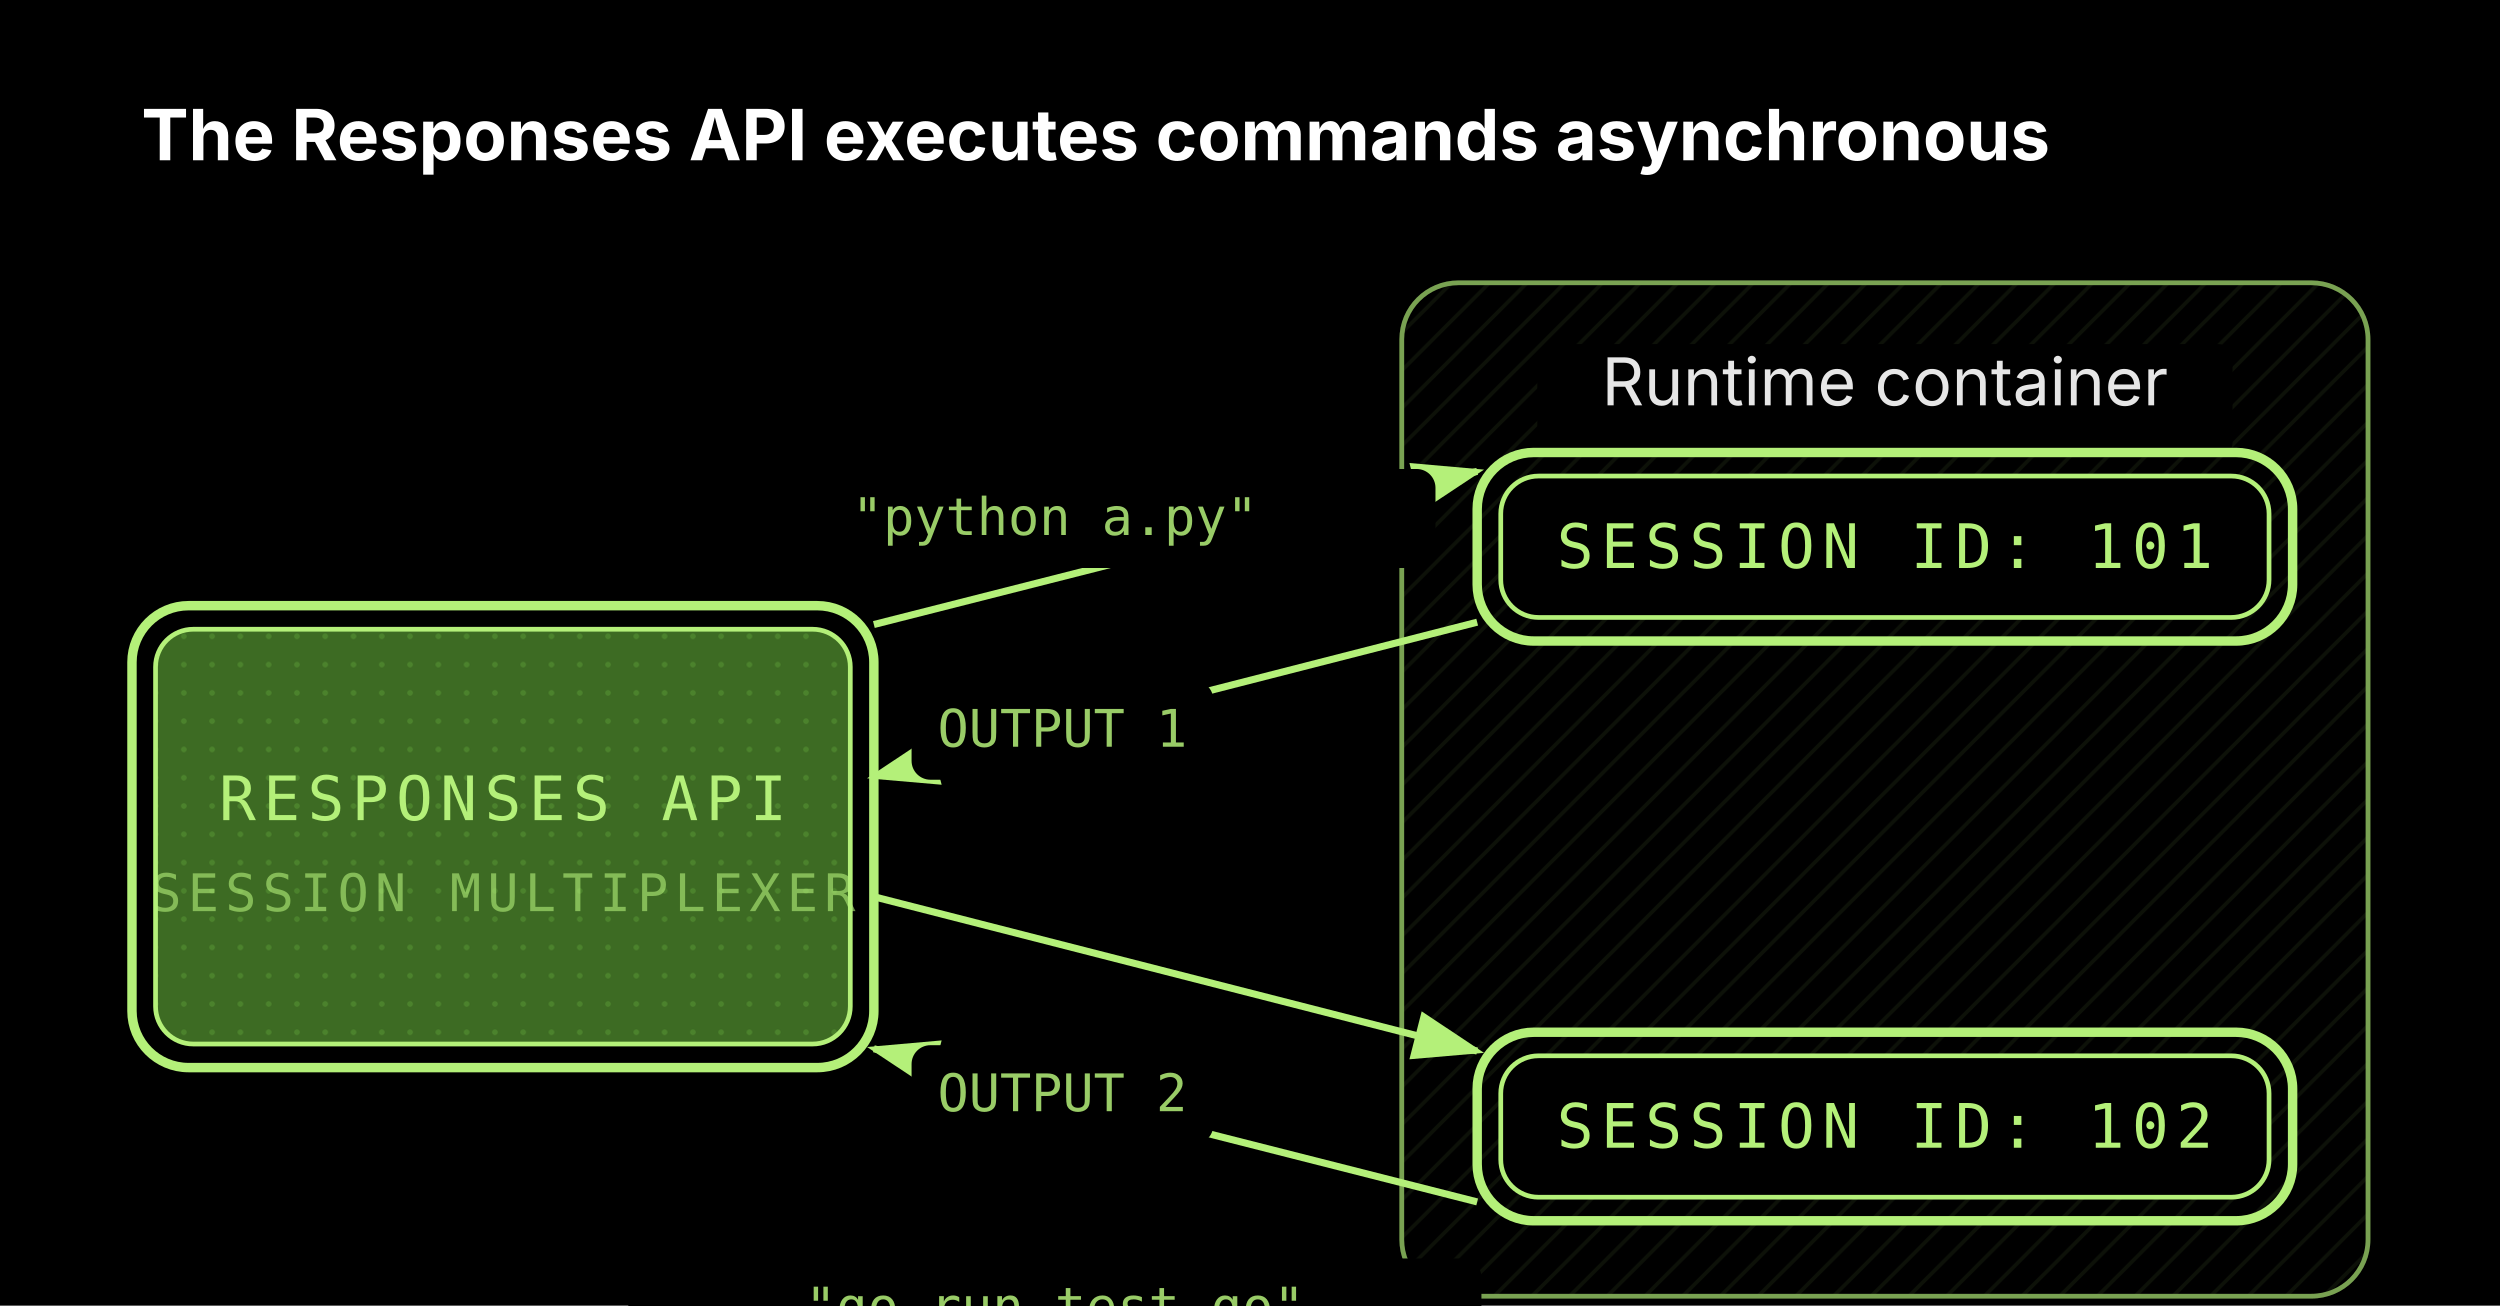
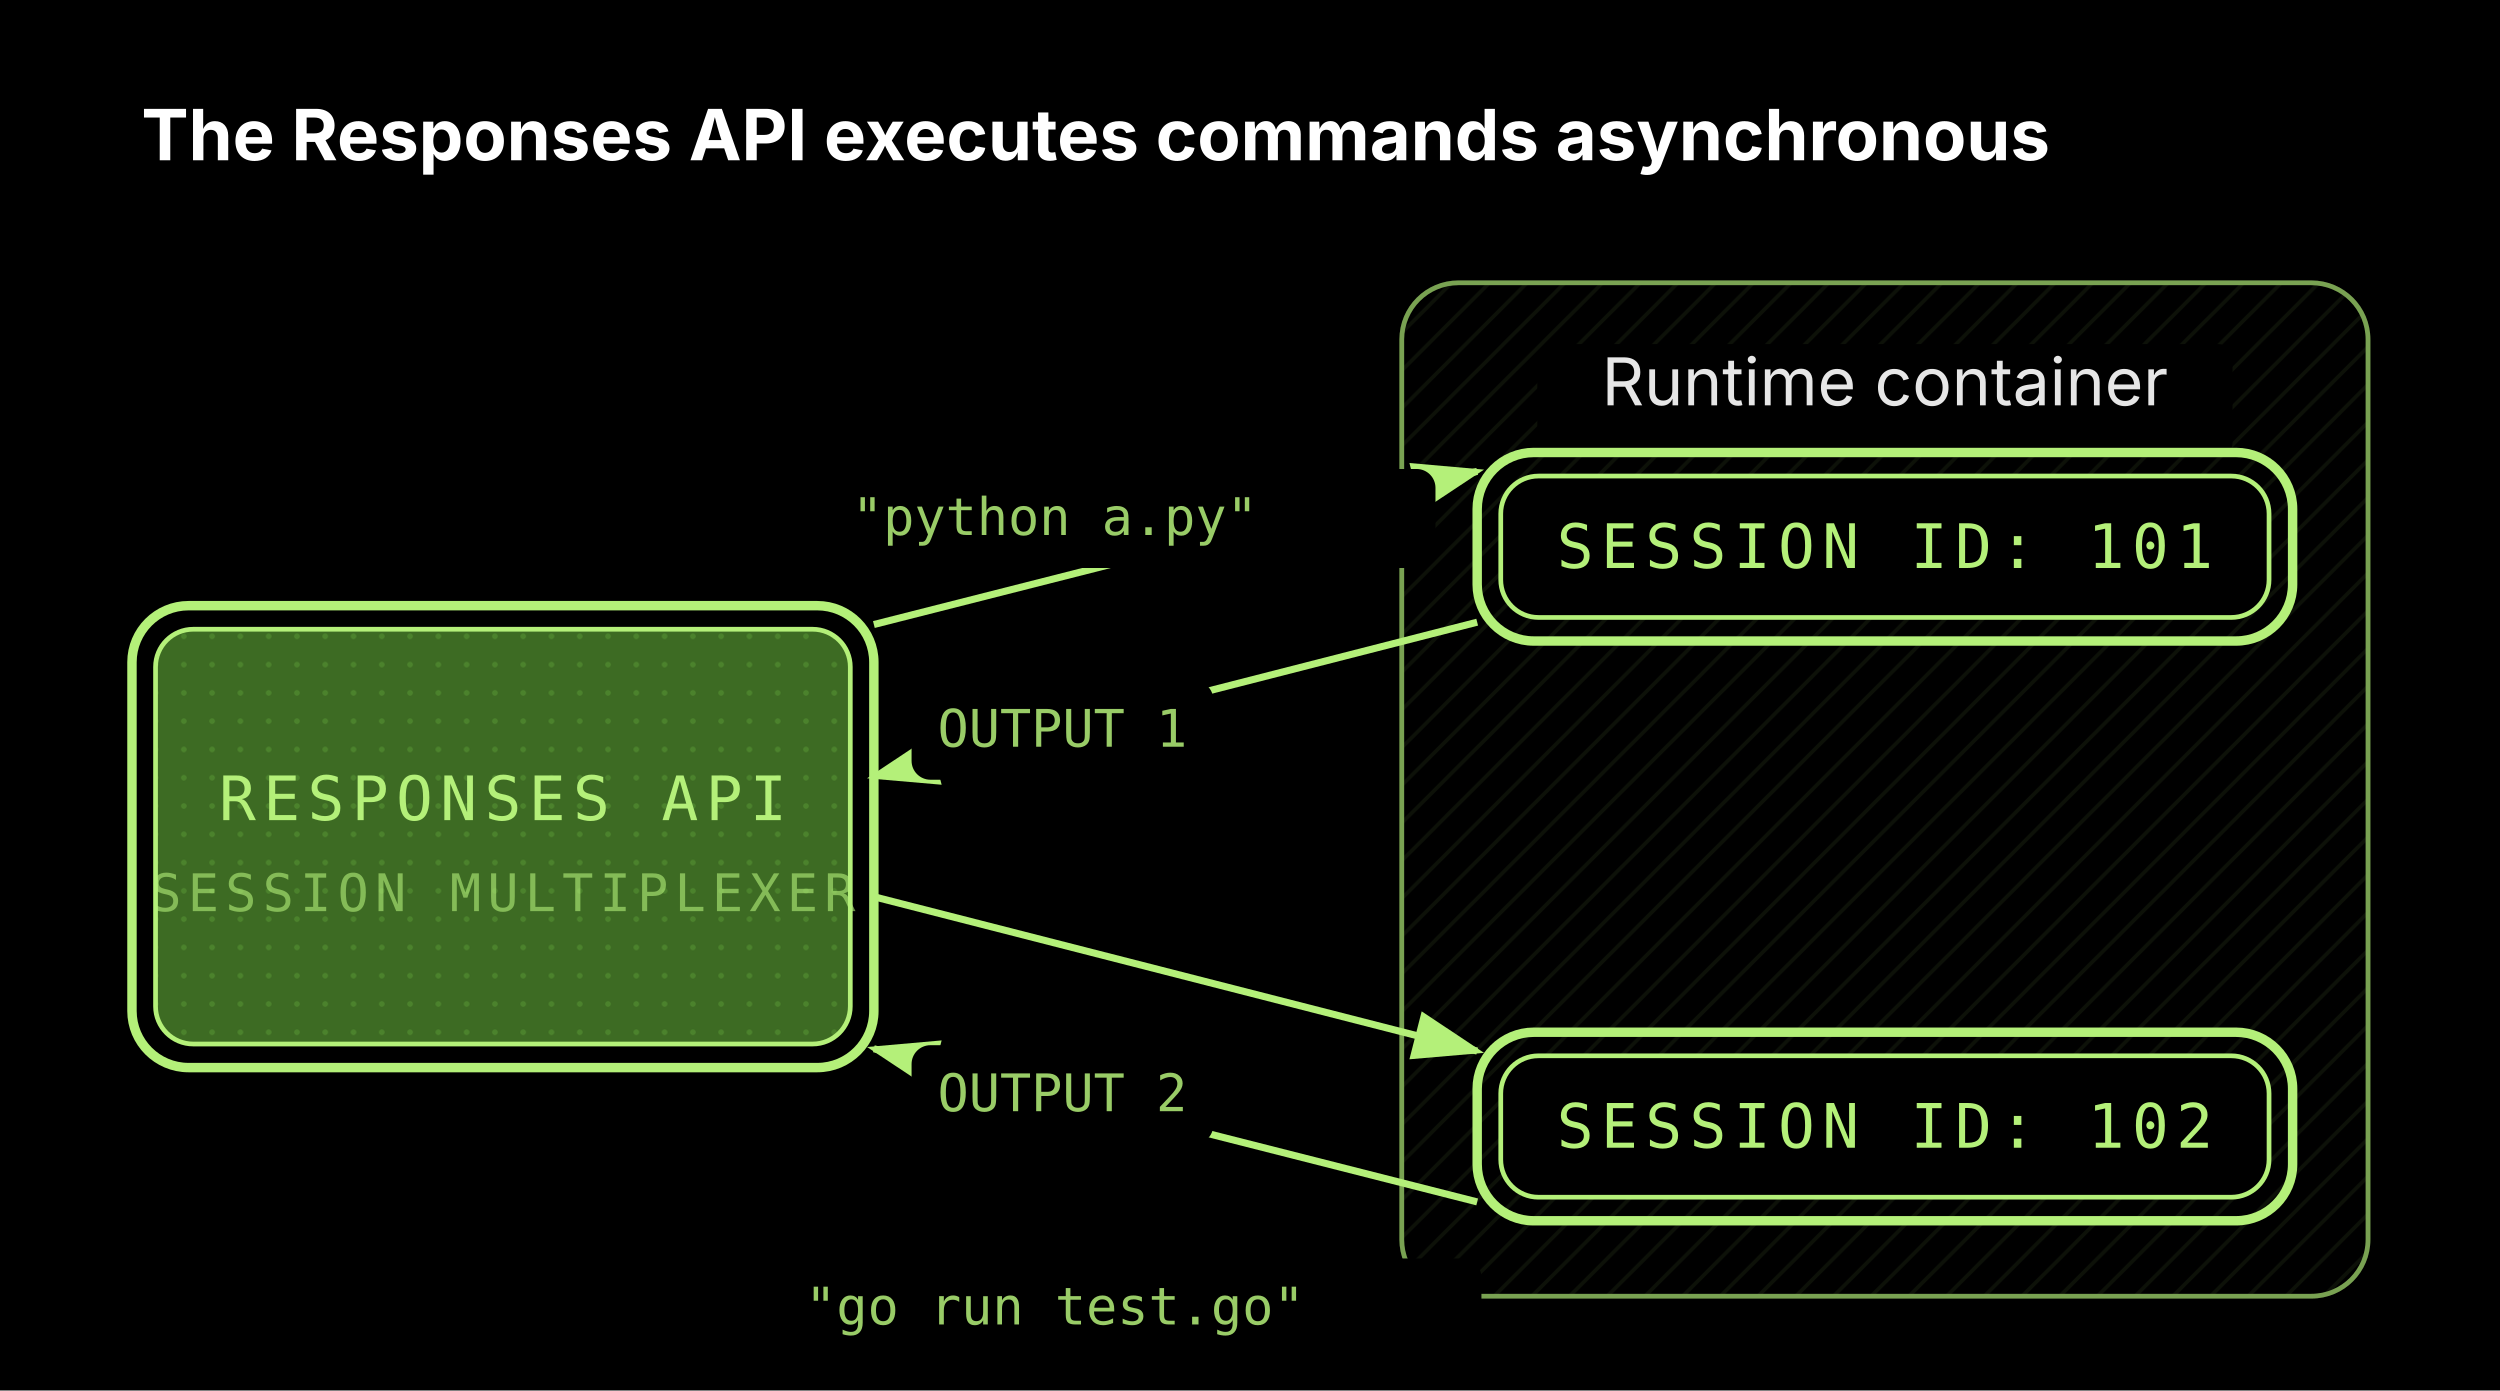
- <svg xmlns="http://www.w3.org/2000/svg" viewBox="0 0 530.4 277" width="530.4" height="277">
+ <svg xmlns="http://www.w3.org/2000/svg" viewBox="0 0 530.4 295" width="530.4" height="295">
  <defs>
    <pattern id="dotgrid" width="8" height="8" patternUnits="userSpaceOnUse">
      <rect width="8" height="8" fill="#000000" />
      <circle cx="4" cy="4" r="0.8" fill="#b4f079" opacity="0.7" />
    </pattern>
    <pattern id="crosshatch" width="8" height="8" patternUnits="userSpaceOnUse">
      <rect width="8" height="8" fill="#000000" />
      <path d="M0 8L8 0M-1 1L1 -1M7 9L9 7" stroke="#b4f079" stroke-width="0.8" opacity="0.2" />
    </pattern>
    <pattern id="hero" width="6" height="6" patternUnits="userSpaceOnUse">
      <rect width="6" height="6" fill="#3d6b23" />
      <circle cx="3" cy="3" r="0.6" fill="#5a9a35" opacity="0.5" />
    </pattern>
    <marker id="arrowhead" markerWidth="10" markerHeight="7" refX="9" refY="3.5" orient="auto" markerUnits="strokeWidth">
      <polygon points="0 0, 10 3.5, 0 7" fill="#b4f079" />
    </marker>
    <marker id="arrowhead-reverse" markerWidth="10" markerHeight="7" refX="1" refY="3.5" orient="auto" markerUnits="strokeWidth">
      <polygon points="10 0, 0 3.5, 10 7" fill="#b4f079" />
    </marker>
  </defs>
  <rect width="100%" height="100%" fill="#000000" />
  <g class="diagram">
    <text x="30" y="34" font-family="'Inter', 'Helvetica Neue', Arial, sans-serif" font-size="15" fill="#ffffff" font-weight="700">The Responses API executes commands asynchronous</text>
    <rect x="297.4" y="60" width="205" height="215" rx="12" fill="url(#crosshatch)" stroke="#b4f079" stroke-width="1" opacity="0.35" />
    <rect x="297.4" y="60" width="205" height="215" rx="12" fill="none" stroke="#b4f079" stroke-width="1" opacity="0.5" />
    <line x1="185.4" y1="132.5" x2="313.4" y2="100" stroke="#b4f079" stroke-width="1.5" marker-end="url(#arrowhead)" />
    <line x1="313.4" y1="132" x2="185.4" y2="164.75" stroke="#b4f079" stroke-width="1.5" marker-end="url(#arrowhead)" />
    <line x1="185.4" y1="190.25" x2="313.4" y2="223" stroke="#b4f079" stroke-width="1.5" marker-end="url(#arrowhead)" />
    <line x1="313.4" y1="255" x2="185.4" y2="222.5" stroke="#b4f079" stroke-width="1.5" marker-end="url(#arrowhead)" />
    <rect x="143.05" y="99.5" width="161.5" height="21" rx="4" fill="#000000" />
    <rect x="193.4" y="144.425" width="64" height="21" rx="4" fill="#000000" />
    <rect x="133.3" y="267" width="181" height="21" rx="4" fill="#000000" />
    <rect x="193.4" y="221.75" width="64" height="21" rx="4" fill="#000000" />
    <rect x="326.15" y="73" width="147.5" height="24" fill="#000000" rx="3" />
    <text x="399.9" y="86" font-family="'Inter', 'Helvetica Neue', Arial, sans-serif" font-size="14" fill="#ffffff" opacity="0.9" text-anchor="middle">Runtime container</text>
    <rect x="28" y="128.5" width="157.4" height="98" rx="12" fill="none" stroke="#b4f079" stroke-width="2" />
    <rect x="33" y="133.5" width="147.4" height="88" rx="8" fill="url(#hero)" stroke="#b4f079" stroke-width="1" />
    <text x="106.7" y="169.5" font-family="'JetBrains Mono', 'Fira Code', 'SF Mono', 'Cascadia Code', monospace" font-size="13" fill="#b4f079" text-anchor="middle" dominant-baseline="central" letter-spacing="0.12em">RESPONSES API</text>
    <text x="106.7" y="189.5" font-family="'JetBrains Mono', 'Fira Code', 'SF Mono', 'Cascadia Code', monospace" font-size="11" fill="#b4f079" opacity="0.6" text-anchor="middle" dominant-baseline="central" letter-spacing="0.12em">SESSION MULTIPLEXER</text>
    <rect x="313.4" y="96" width="173" height="40" rx="12" fill="none" stroke="#b4f079" stroke-width="2" />
    <rect x="318.4" y="101" width="163" height="30" rx="8" fill="#000000" stroke="#b4f079" stroke-width="1" />
    <text x="399.9" y="116" font-family="'JetBrains Mono', 'Fira Code', 'SF Mono', 'Cascadia Code', monospace" font-size="13" fill="#b4f079" text-anchor="middle" dominant-baseline="central" letter-spacing="0.12em">SESSION ID: 101</text>
    <rect x="313.4" y="219" width="173" height="40" rx="12" fill="none" stroke="#b4f079" stroke-width="2" />
    <rect x="318.4" y="224" width="163" height="30" rx="8" fill="#000000" stroke="#b4f079" stroke-width="1" />
    <text x="399.9" y="239" font-family="'JetBrains Mono', 'Fira Code', 'SF Mono', 'Cascadia Code', monospace" font-size="13" fill="#b4f079" text-anchor="middle" dominant-baseline="central" letter-spacing="0.12em">SESSION ID: 102</text>
    <text x="223.8" y="113.5" font-family="'JetBrains Mono', 'Fira Code', 'SF Mono', 'Cascadia Code', monospace" font-size="11" fill="#b4f079" opacity="0.85" text-anchor="middle">"python a.py"</text>
    <text x="225.4" y="158.425" font-family="'JetBrains Mono', 'Fira Code', 'SF Mono', 'Cascadia Code', monospace" font-size="11" fill="#b4f079" opacity="0.85" text-anchor="middle">OUTPUT 1</text>
    <text x="223.8" y="281" font-family="'JetBrains Mono', 'Fira Code', 'SF Mono', 'Cascadia Code', monospace" font-size="11" fill="#b4f079" opacity="0.85" text-anchor="middle">"go run test.go"</text>
    <text x="225.4" y="235.75" font-family="'JetBrains Mono', 'Fira Code', 'SF Mono', 'Cascadia Code', monospace" font-size="11" fill="#b4f079" opacity="0.85" text-anchor="middle">OUTPUT 2</text>
  </g>
</svg>
